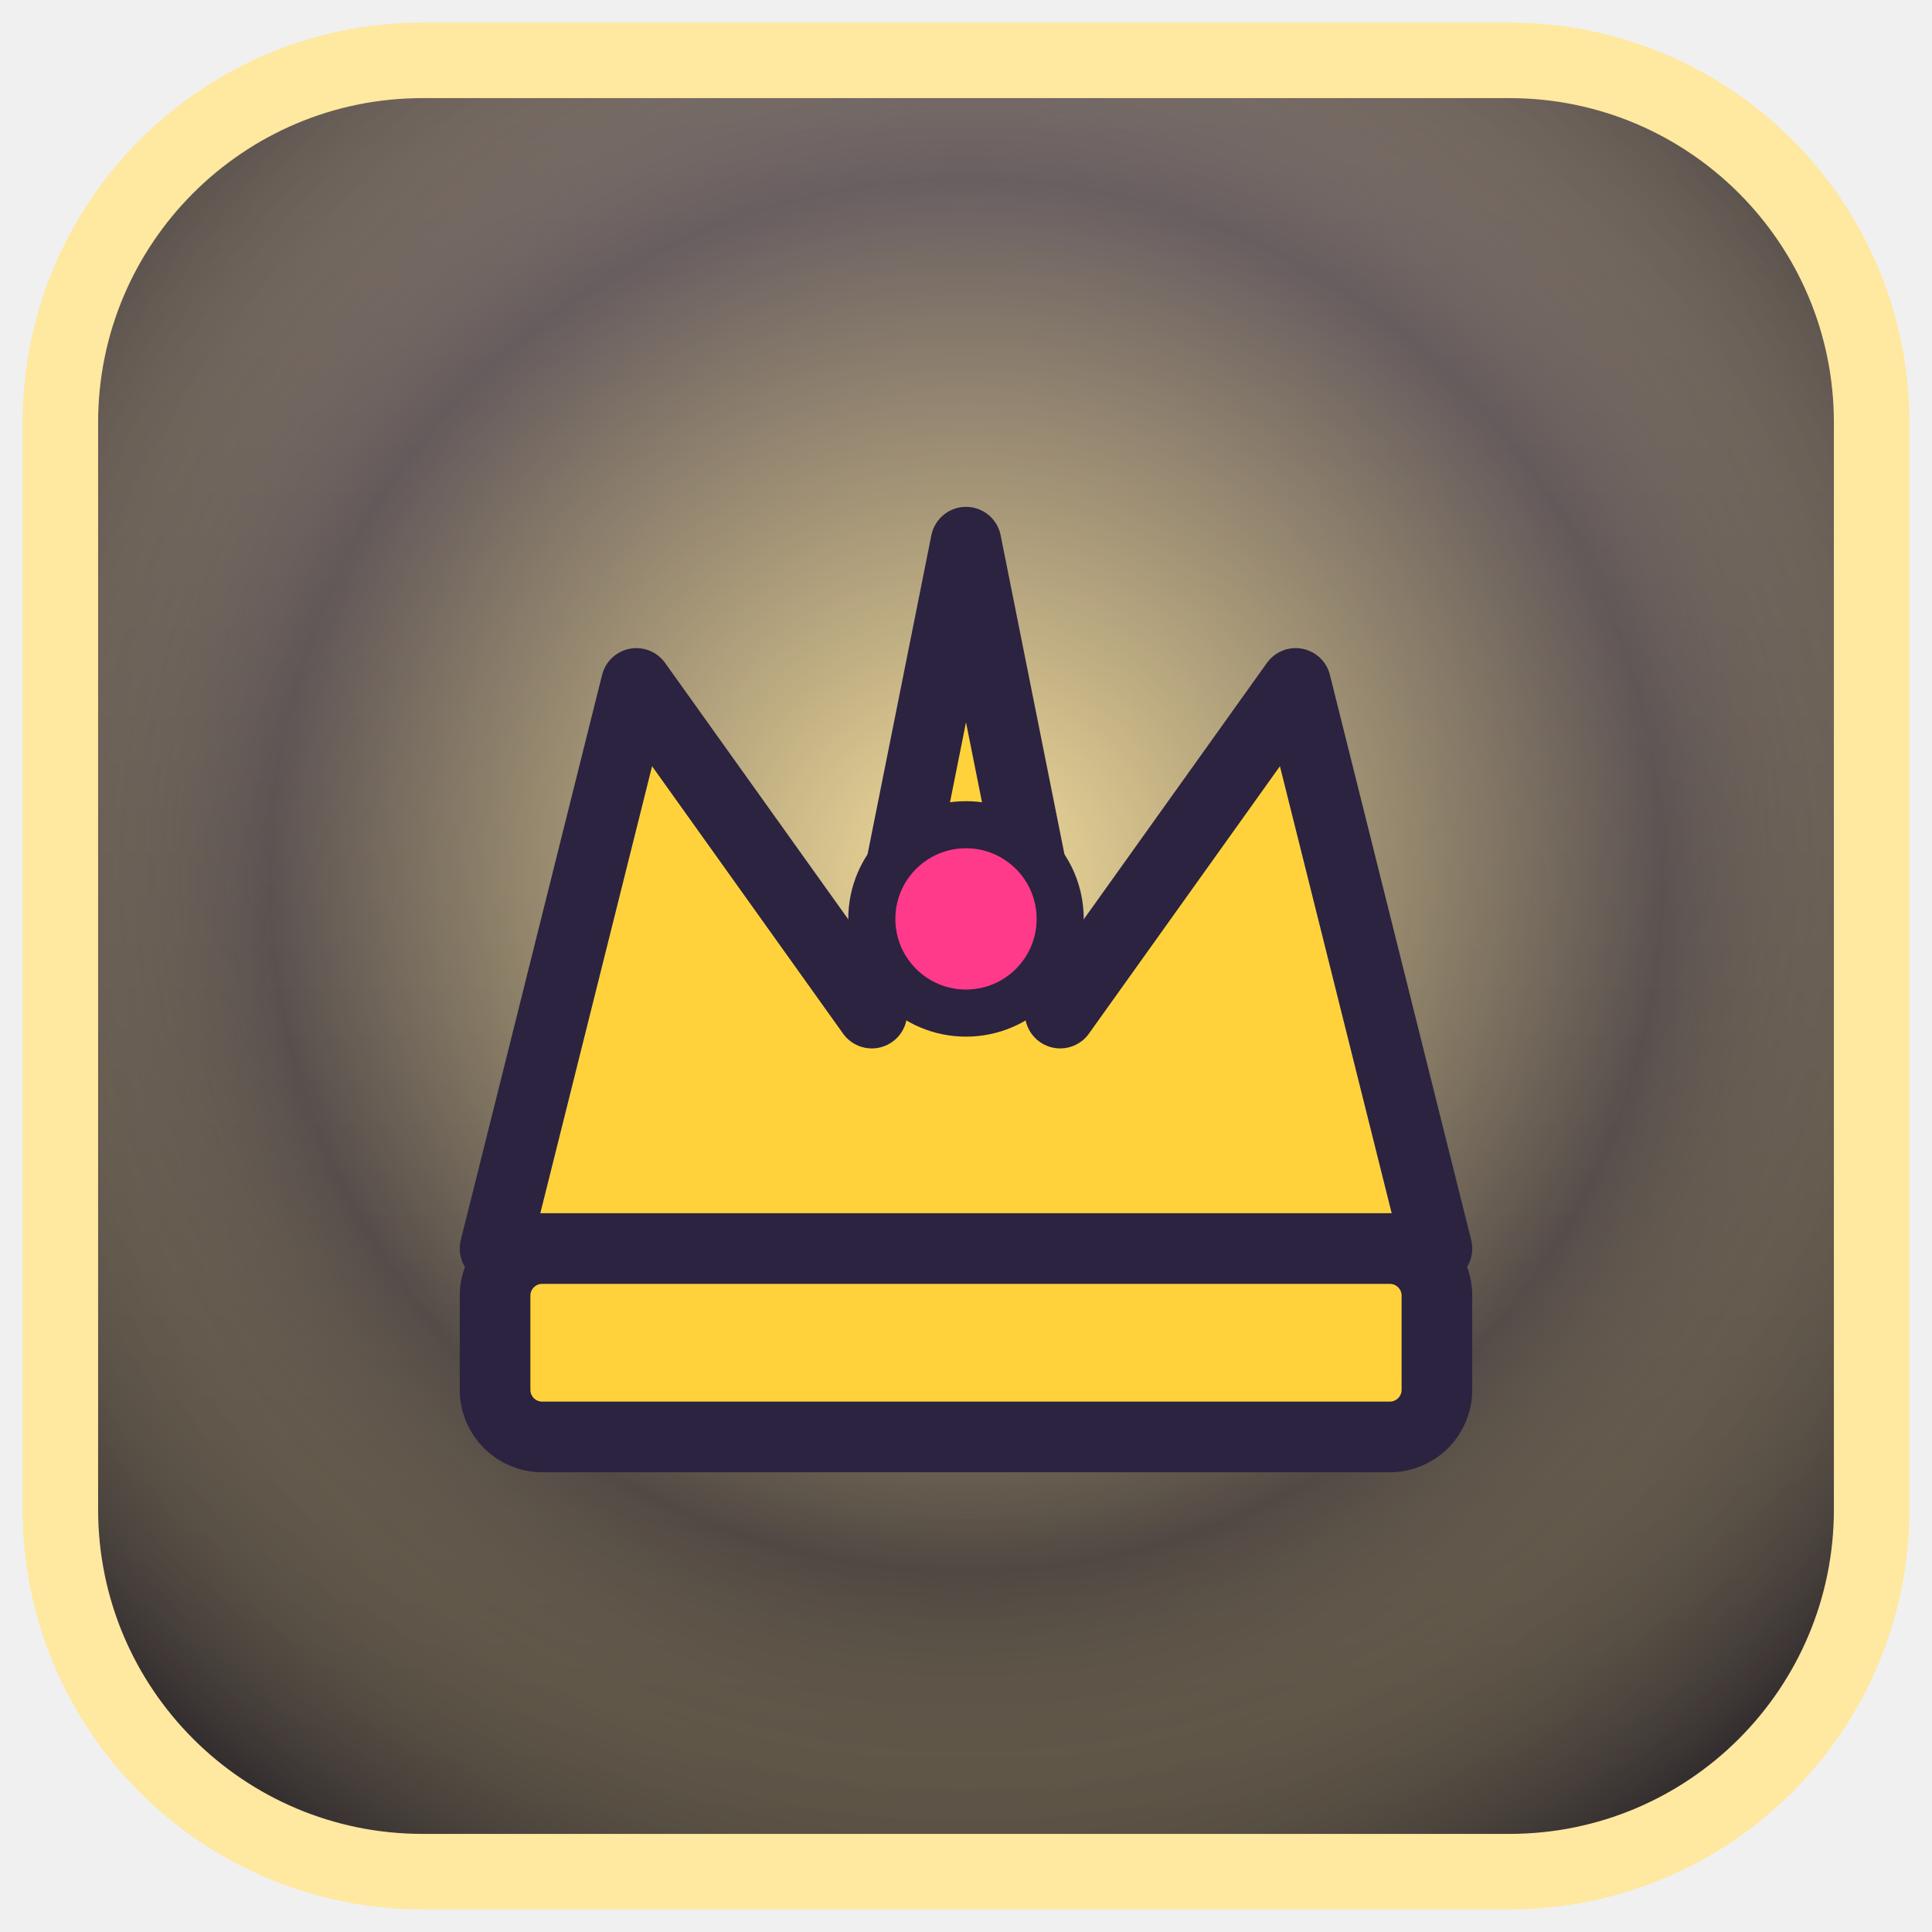
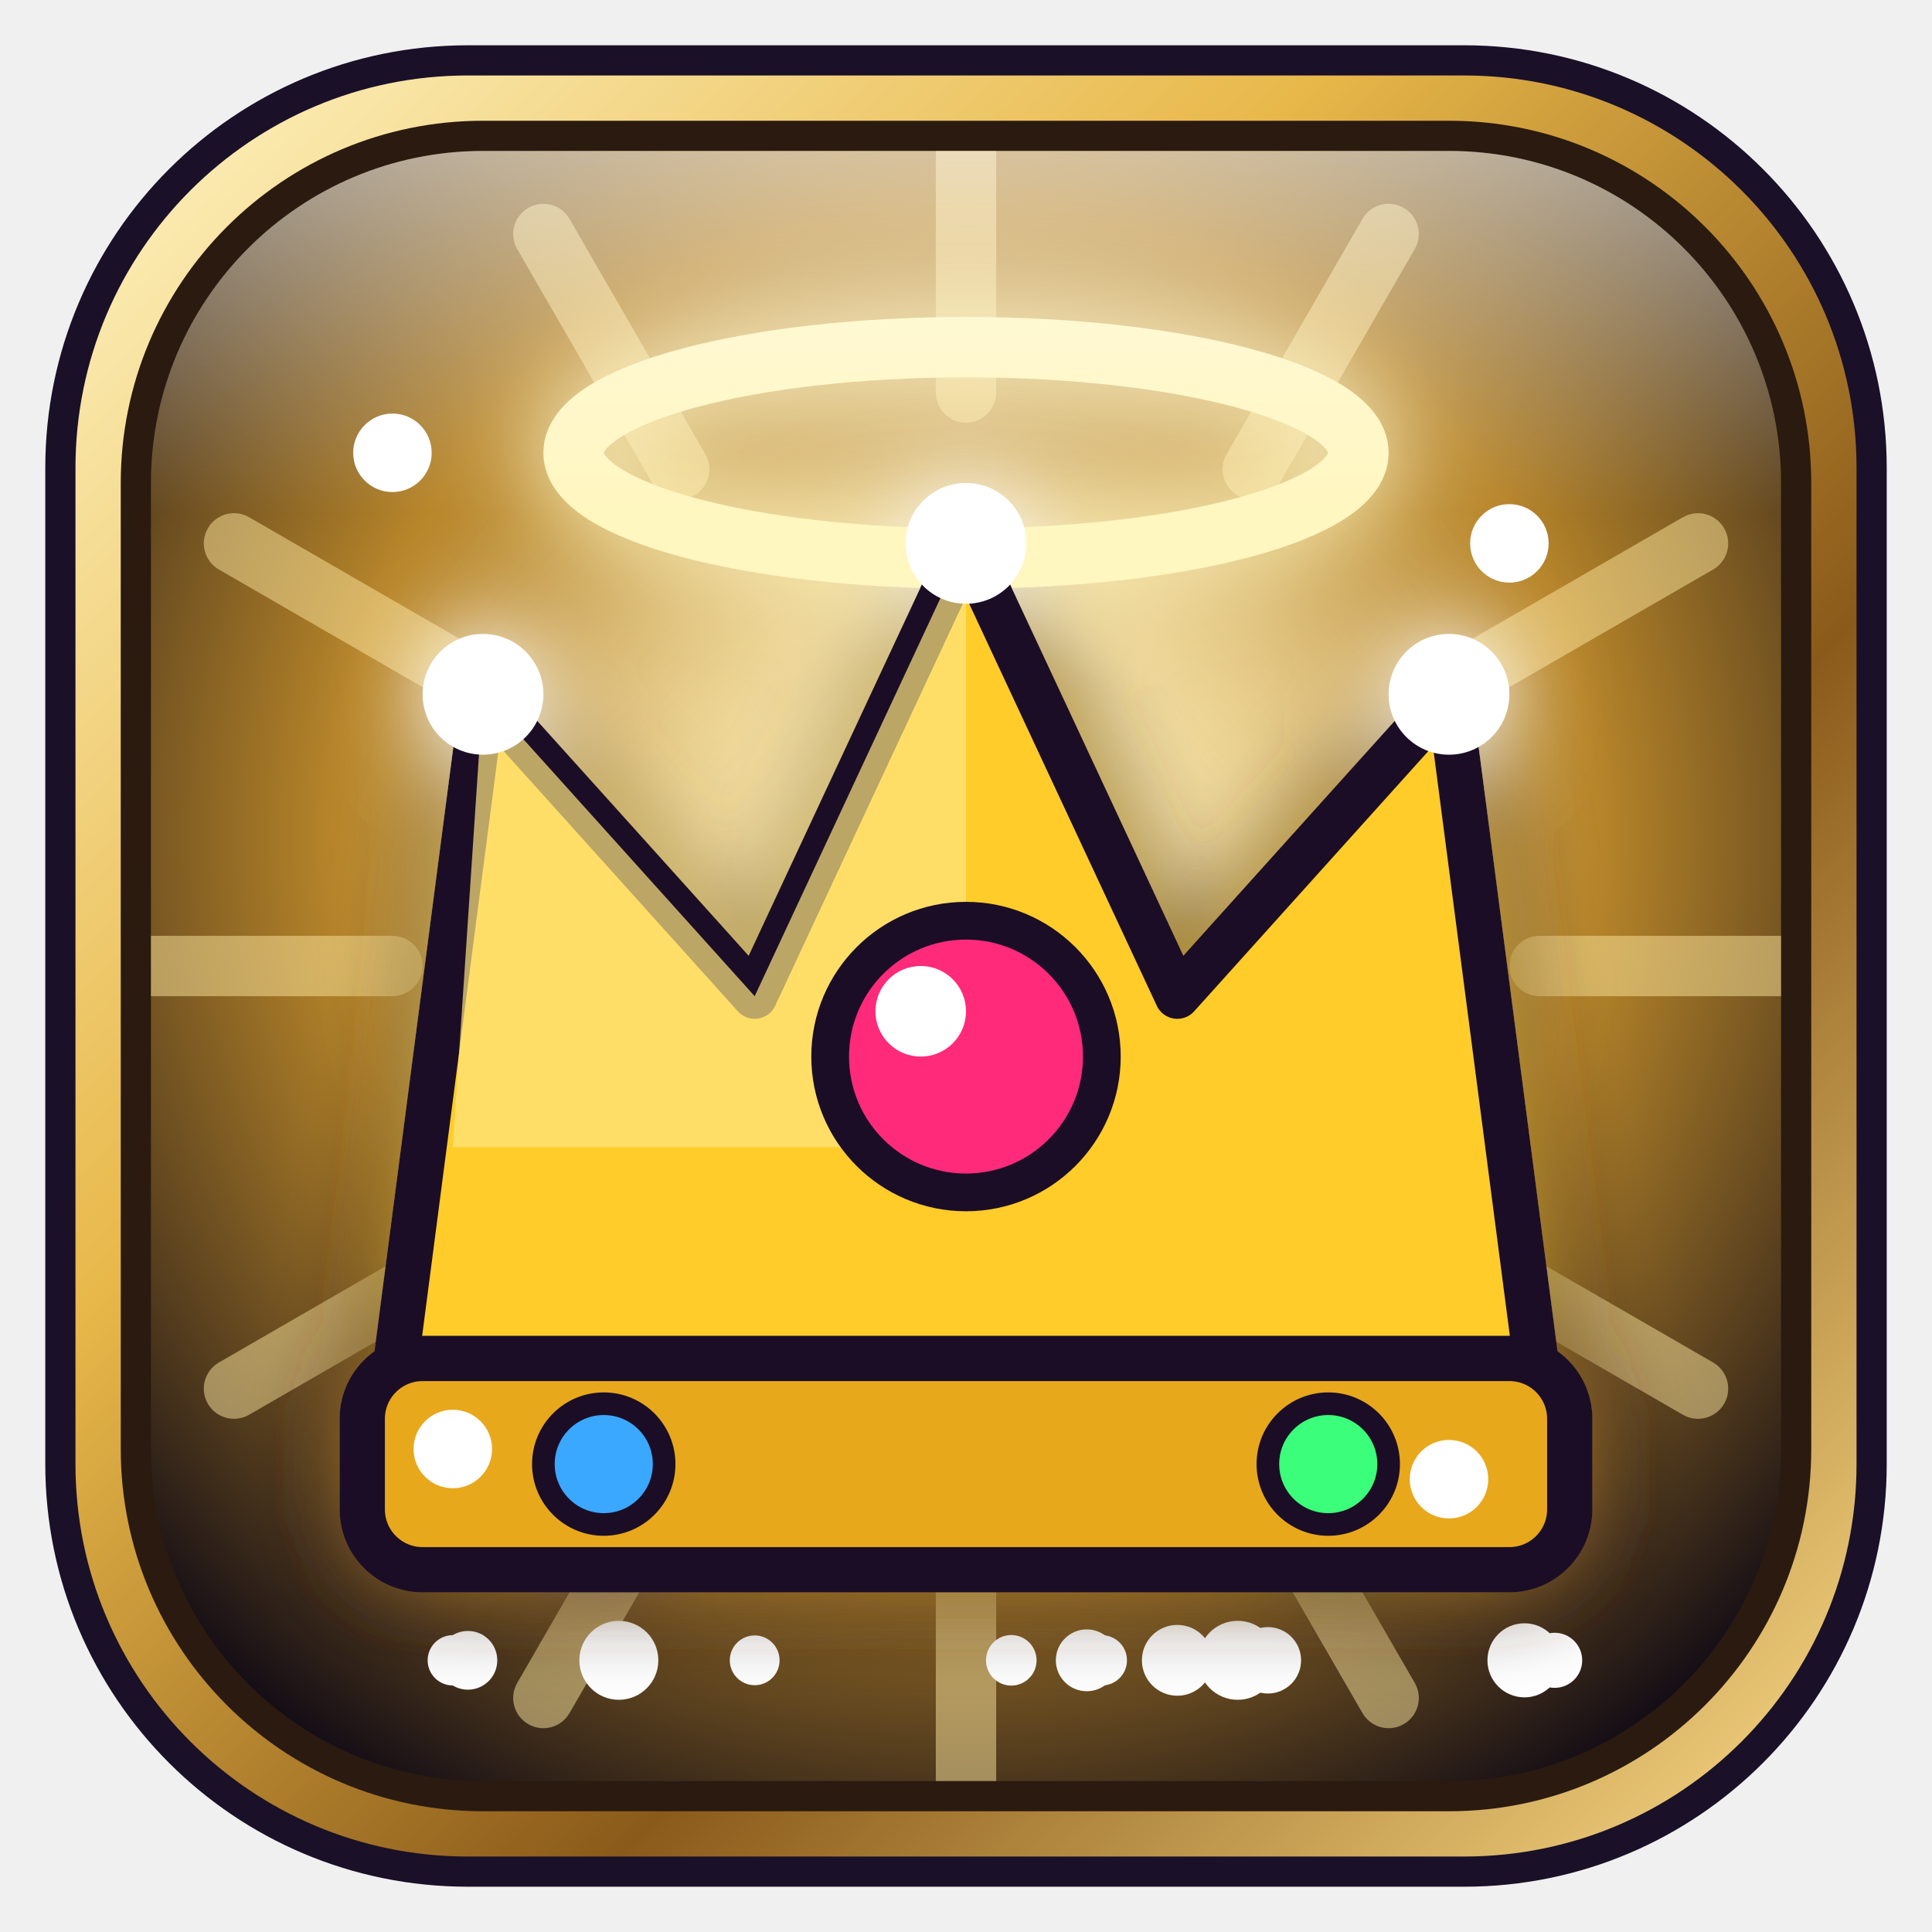
- <svg xmlns="http://www.w3.org/2000/svg" viewBox="0 0 64 64">
+ <svg xmlns="http://www.w3.org/2000/svg" viewBox="0 0 128 128" width="256" height="256">
  <defs>
-     <radialGradient id="g" cx="50%" cy="45%" r="70%">
-       <stop offset="0" stop-color="#ffe8a0" stop-opacity=".95" />
-       <stop offset=".55" stop-color="#ffe8a0" stop-opacity=".25" />
-       <stop offset="1" stop-color="#0a0818" />
+     <radialGradient id="bg" cx="50%" cy="42%" r="70%">
+       <stop offset="0" stop-color="#fff8d8" />
+       <stop offset=".55" stop-color="#b8862a" />
+       <stop offset="1" stop-color="#0a0614" />
    </radialGradient>
-     <linearGradient id="b" x1="0" y1="0" x2="0" y2="1">
-       <stop offset="0" stop-color="#3a3450" />
-       <stop offset="1" stop-color="#0e0c1a" />
+     <linearGradient id="aro" x1="0" y1="0" x2="1" y2="1">
+       <stop offset="0" stop-color="#fff6c8" />
+       <stop offset=".35" stop-color="#e8b84a" />
+       <stop offset=".65" stop-color="#8a5a1a" />
+       <stop offset="1" stop-color="#ffe08a" />
    </linearGradient>
+     <linearGradient id="vidro" x1="0" y1="0" x2="0" y2="1">
+       <stop offset="0" stop-color="#fff" stop-opacity=".55" />
+       <stop offset=".5" stop-color="#fff" stop-opacity="0" />
+     </linearGradient>
+     <filter id="gl" x="-50%" y="-50%" width="200%" height="200%">
+       <feGaussianBlur stdDeviation="3" result="b" />
+       <feMerge>
+         <feMergeNode in="b" />
+         <feMergeNode in="SourceGraphic" />
+       </feMerge>
+     </filter>
+     <filter id="gl2" x="-50%" y="-50%" width="200%" height="200%">
+       <feGaussianBlur stdDeviation="6" />
+     </filter>
+     <clipPath id="cl">
+       <rect x="10" y="10" width="108" height="108" rx="22" />
+     </clipPath>
  </defs>
-   <rect x="2" y="2" width="60" height="60" rx="12" fill="url(#b)" />
-   <rect x="2" y="2" width="60" height="60" rx="12" fill="url(#g)" />
-   <g transform="translate(32 32) scale(.78) translate(-32 -32)">
-     <polygon points="12,44 18,20 28,34 32,14 36,34 46,20 52,44" fill="#ffd23c" stroke="#2b2340" stroke-width="3" stroke-linejoin="round" />
-     <rect x="12" y="44" width="40" height="8" rx="2" fill="#ffd23c" stroke="#2b2340" stroke-width="3" />
-     <circle cx="32" cy="30" r="4" fill="#ff3a8a" stroke="#2b2340" stroke-width="2" />
+   <rect x="4" y="4" width="120" height="120" rx="27" fill="url(#aro)" />
+   <rect x="8" y="8" width="112" height="112" rx="24" fill="#2a1a10" />
+   <rect x="10" y="10" width="108" height="108" rx="22" fill="url(#bg)" />
+   <g clip-path="url(#cl)">
+     <g opacity=".9">
+       <animateTransform attributeName="transform" type="rotate" from="0 64 64" to="360 64 64" dur="12s" repeatCount="indefinite" />
+       <rect x="62" y="6" width="4" height="22" rx="2" fill="#ffe8a0" opacity=".55" transform="rotate(0 64 64)" />
+       <rect x="62" y="6" width="4" height="22" rx="2" fill="#ffe8a0" opacity=".55" transform="rotate(30 64 64)" />
+       <rect x="62" y="6" width="4" height="22" rx="2" fill="#ffe8a0" opacity=".55" transform="rotate(60 64 64)" />
+       <rect x="62" y="6" width="4" height="22" rx="2" fill="#ffe8a0" opacity=".55" transform="rotate(90 64 64)" />
+       <rect x="62" y="6" width="4" height="22" rx="2" fill="#ffe8a0" opacity=".55" transform="rotate(120 64 64)" />
+       <rect x="62" y="6" width="4" height="22" rx="2" fill="#ffe8a0" opacity=".55" transform="rotate(150 64 64)" />
+       <rect x="62" y="6" width="4" height="22" rx="2" fill="#ffe8a0" opacity=".55" transform="rotate(180 64 64)" />
+       <rect x="62" y="6" width="4" height="22" rx="2" fill="#ffe8a0" opacity=".55" transform="rotate(210 64 64)" />
+       <rect x="62" y="6" width="4" height="22" rx="2" fill="#ffe8a0" opacity=".55" transform="rotate(240 64 64)" />
+       <rect x="62" y="6" width="4" height="22" rx="2" fill="#ffe8a0" opacity=".55" transform="rotate(270 64 64)" />
+       <rect x="62" y="6" width="4" height="22" rx="2" fill="#ffe8a0" opacity=".55" transform="rotate(300 64 64)" />
+       <rect x="62" y="6" width="4" height="22" rx="2" fill="#ffe8a0" opacity=".55" transform="rotate(330 64 64)" />
+     </g>
+     <circle cx="64" cy="64" r="30" fill="#ffe8a0" opacity=".45" filter="url(#gl2)">
+       <animate attributeName="r" values="26;34;26" dur="1.8s" repeatCount="indefinite" />
+       <animate attributeName="opacity" values=".35;.7;.35" dur="1.8s" repeatCount="indefinite" />
+     </circle>
+     <circle cx="84" cy="110" r="2.2" fill="#ffffff">
+       <animate attributeName="cy" values="112;20" dur="1.577s" begin="1.058s" repeatCount="indefinite" />
+       <animate attributeName="opacity" values="0;1;0" dur="1.577s" begin="1.058s" repeatCount="indefinite" />
+     </circle>
+     <circle cx="72" cy="110" r="2.048" fill="#ffffff">
+       <animate attributeName="cy" values="112;20" dur="1.215s" begin="0.75s" repeatCount="indefinite" />
+       <animate attributeName="opacity" values="0;1;0" dur="1.215s" begin="0.75s" repeatCount="indefinite" />
+     </circle>
+     <circle cx="82" cy="110" r="2.616" fill="#ffffff">
+       <animate attributeName="cy" values="112;20" dur="2.167s" begin="1.203s" repeatCount="indefinite" />
+       <animate attributeName="opacity" values="0;1;0" dur="2.167s" begin="1.203s" repeatCount="indefinite" />
+     </circle>
+     <circle cx="103" cy="110" r="1.825" fill="#ffffff">
+       <animate attributeName="cy" values="112;20" dur="1.403s" begin="0.88s" repeatCount="indefinite" />
+       <animate attributeName="opacity" values="0;1;0" dur="1.403s" begin="0.88s" repeatCount="indefinite" />
+     </circle>
+     <circle cx="50" cy="110" r="1.649" fill="#ffffff">
+       <animate attributeName="cy" values="112;20" dur="1.282s" begin="1.638s" repeatCount="indefinite" />
+       <animate attributeName="opacity" values="0;1;0" dur="1.282s" begin="1.638s" repeatCount="indefinite" />
+     </circle>
+     <circle cx="67" cy="110" r="1.675" fill="#ffffff">
+       <animate attributeName="cy" values="112;20" dur="2.154s" begin="1.596s" repeatCount="indefinite" />
+       <animate attributeName="opacity" values="0;1;0" dur="2.154s" begin="1.596s" repeatCount="indefinite" />
+     </circle>
+     <circle cx="31" cy="110" r="1.946" fill="#ffffff">
+       <animate attributeName="cy" values="112;20" dur="2.348s" begin="1.324s" repeatCount="indefinite" />
+       <animate attributeName="opacity" values="0;1;0" dur="2.348s" begin="1.324s" repeatCount="indefinite" />
+     </circle>
+     <circle cx="78" cy="110" r="2.346" fill="#ffffff">
+       <animate attributeName="cy" values="112;20" dur="2.525s" begin="0.225s" repeatCount="indefinite" />
+       <animate attributeName="opacity" values="0;1;0" dur="2.525s" begin="0.225s" repeatCount="indefinite" />
+     </circle>
+     <circle cx="41" cy="110" r="2.616" fill="#ffffff">
+       <animate attributeName="cy" values="112;20" dur="1.955s" begin="1.764s" repeatCount="indefinite" />
+       <animate attributeName="opacity" values="0;1;0" dur="1.955s" begin="1.764s" repeatCount="indefinite" />
+     </circle>
+     <circle cx="30" cy="110" r="1.667" fill="#ffffff">
+       <animate attributeName="cy" values="112;20" dur="1.977s" begin="1.014s" repeatCount="indefinite" />
+       <animate attributeName="opacity" values="0;1;0" dur="1.977s" begin="1.014s" repeatCount="indefinite" />
+     </circle>
+     <circle cx="101" cy="110" r="2.454" fill="#ffffff">
+       <animate attributeName="cy" values="112;20" dur="1.786s" begin="1.192s" repeatCount="indefinite" />
+       <animate attributeName="opacity" values="0;1;0" dur="1.786s" begin="1.192s" repeatCount="indefinite" />
+     </circle>
+     <circle cx="73" cy="110" r="1.665" fill="#ffffff">
+       <animate attributeName="cy" values="112;20" dur="1.958s" begin="1.281s" repeatCount="indefinite" />
+       <animate attributeName="opacity" values="0;1;0" dur="1.958s" begin="1.281s" repeatCount="indefinite" />
+     </circle>
+     <g filter="url(#gl)">
+       <ellipse cx="64" cy="30" rx="26" ry="7" fill="none" stroke="#fff6c0" stroke-width="4">
+         <animate attributeName="ry" values="6;9;6" dur="2s" repeatCount="indefinite" />
+       </ellipse>
+       <path d="M26 92L32 46l18 20 14-30 14 30 18-20 6 46z" fill="#ffcc2a" stroke="#1a1028" stroke-width="3" stroke-linejoin="round" />
+       <path d="M32 46l18 20 14-30v40H30z" fill="#ffe680" opacity=".7" />
+       <rect x="24" y="90" width="80" height="14" rx="4" fill="#e8a81a" stroke="#1a1028" stroke-width="3" />
+       <circle cx="64" cy="70" r="9" fill="#ff2a7a" stroke="#1a1028" stroke-width="2.5">
+         <animate attributeName="fill" values="#ff2a7a;#ff8ac8;#ff2a7a" dur="1.2s" repeatCount="indefinite" />
+       </circle>
+       <circle cx="61" cy="67" r="3" fill="#fff" />
+       <circle cx="40" cy="97" r="4" fill="#3aa8ff" stroke="#1a1028" stroke-width="1.5" />
+       <circle cx="88" cy="97" r="4" fill="#3aff7a" stroke="#1a1028" stroke-width="1.5" />
+       <circle cx="32" cy="46" r="4" fill="#fff" />
+       <circle cx="64" cy="36" r="4" fill="#fff" />
+       <circle cx="96" cy="46" r="4" fill="#fff" />
+     </g>
+     <path d="M10 10h108v40C80 60 40 40 10 58z" fill="url(#vidro)" />
  </g>
-   <rect x="2" y="2" width="60" height="60" rx="12" fill="none" stroke="#ffe8a0" stroke-width="2.5" />
+   <circle cx="26" cy="30" r="2.6" fill="#fff">
+     <animate attributeName="opacity" values="0;1;0" dur="1.6s" begin="0s" repeatCount="indefinite" />
+   </circle>
+   <circle cx="100" cy="36" r="2.6" fill="#fff">
+     <animate attributeName="opacity" values="0;1;0" dur="2s" begin="0.5s" repeatCount="indefinite" />
+   </circle>
+   <circle cx="96" cy="98" r="2.6" fill="#fff">
+     <animate attributeName="opacity" values="0;1;0" dur="1.7s" begin="0.9s" repeatCount="indefinite" />
+   </circle>
+   <circle cx="30" cy="96" r="2.6" fill="#fff">
+     <animate attributeName="opacity" values="0;1;0" dur="2.2s" begin="0.3s" repeatCount="indefinite" />
+   </circle>
+   <rect x="4" y="4" width="120" height="120" rx="27" fill="none" stroke="#1a1028" stroke-width="2" />
</svg>
